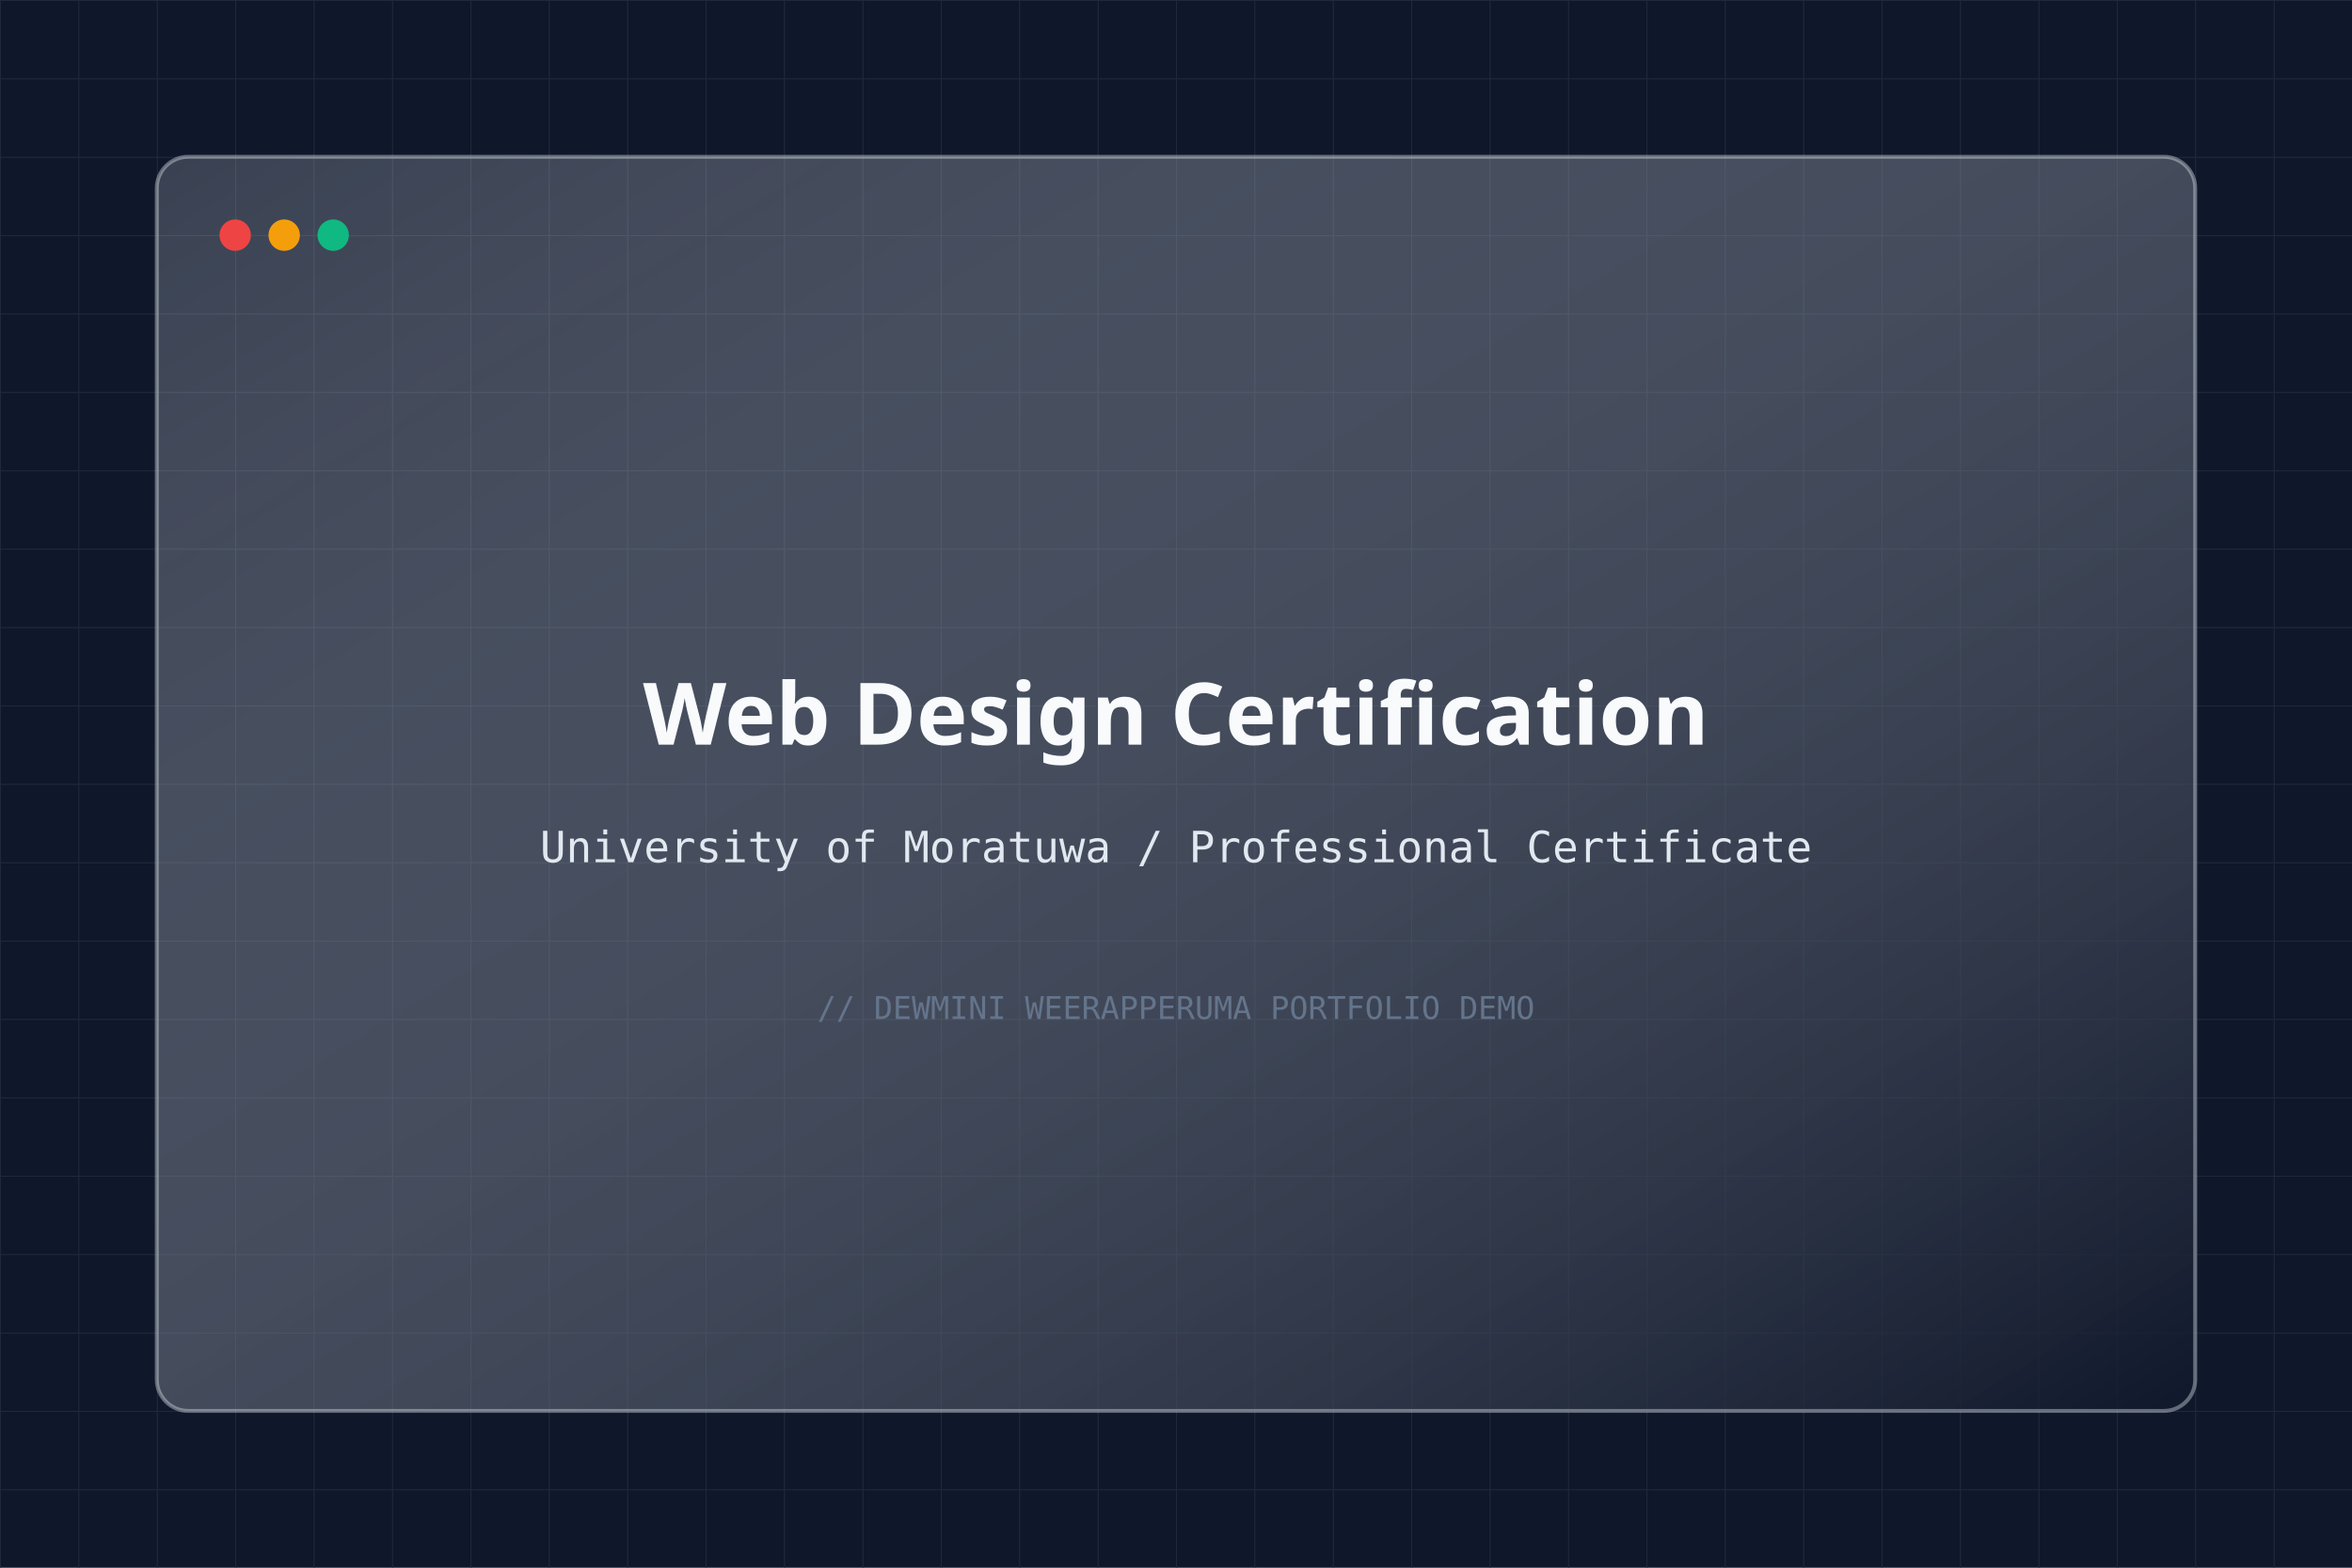
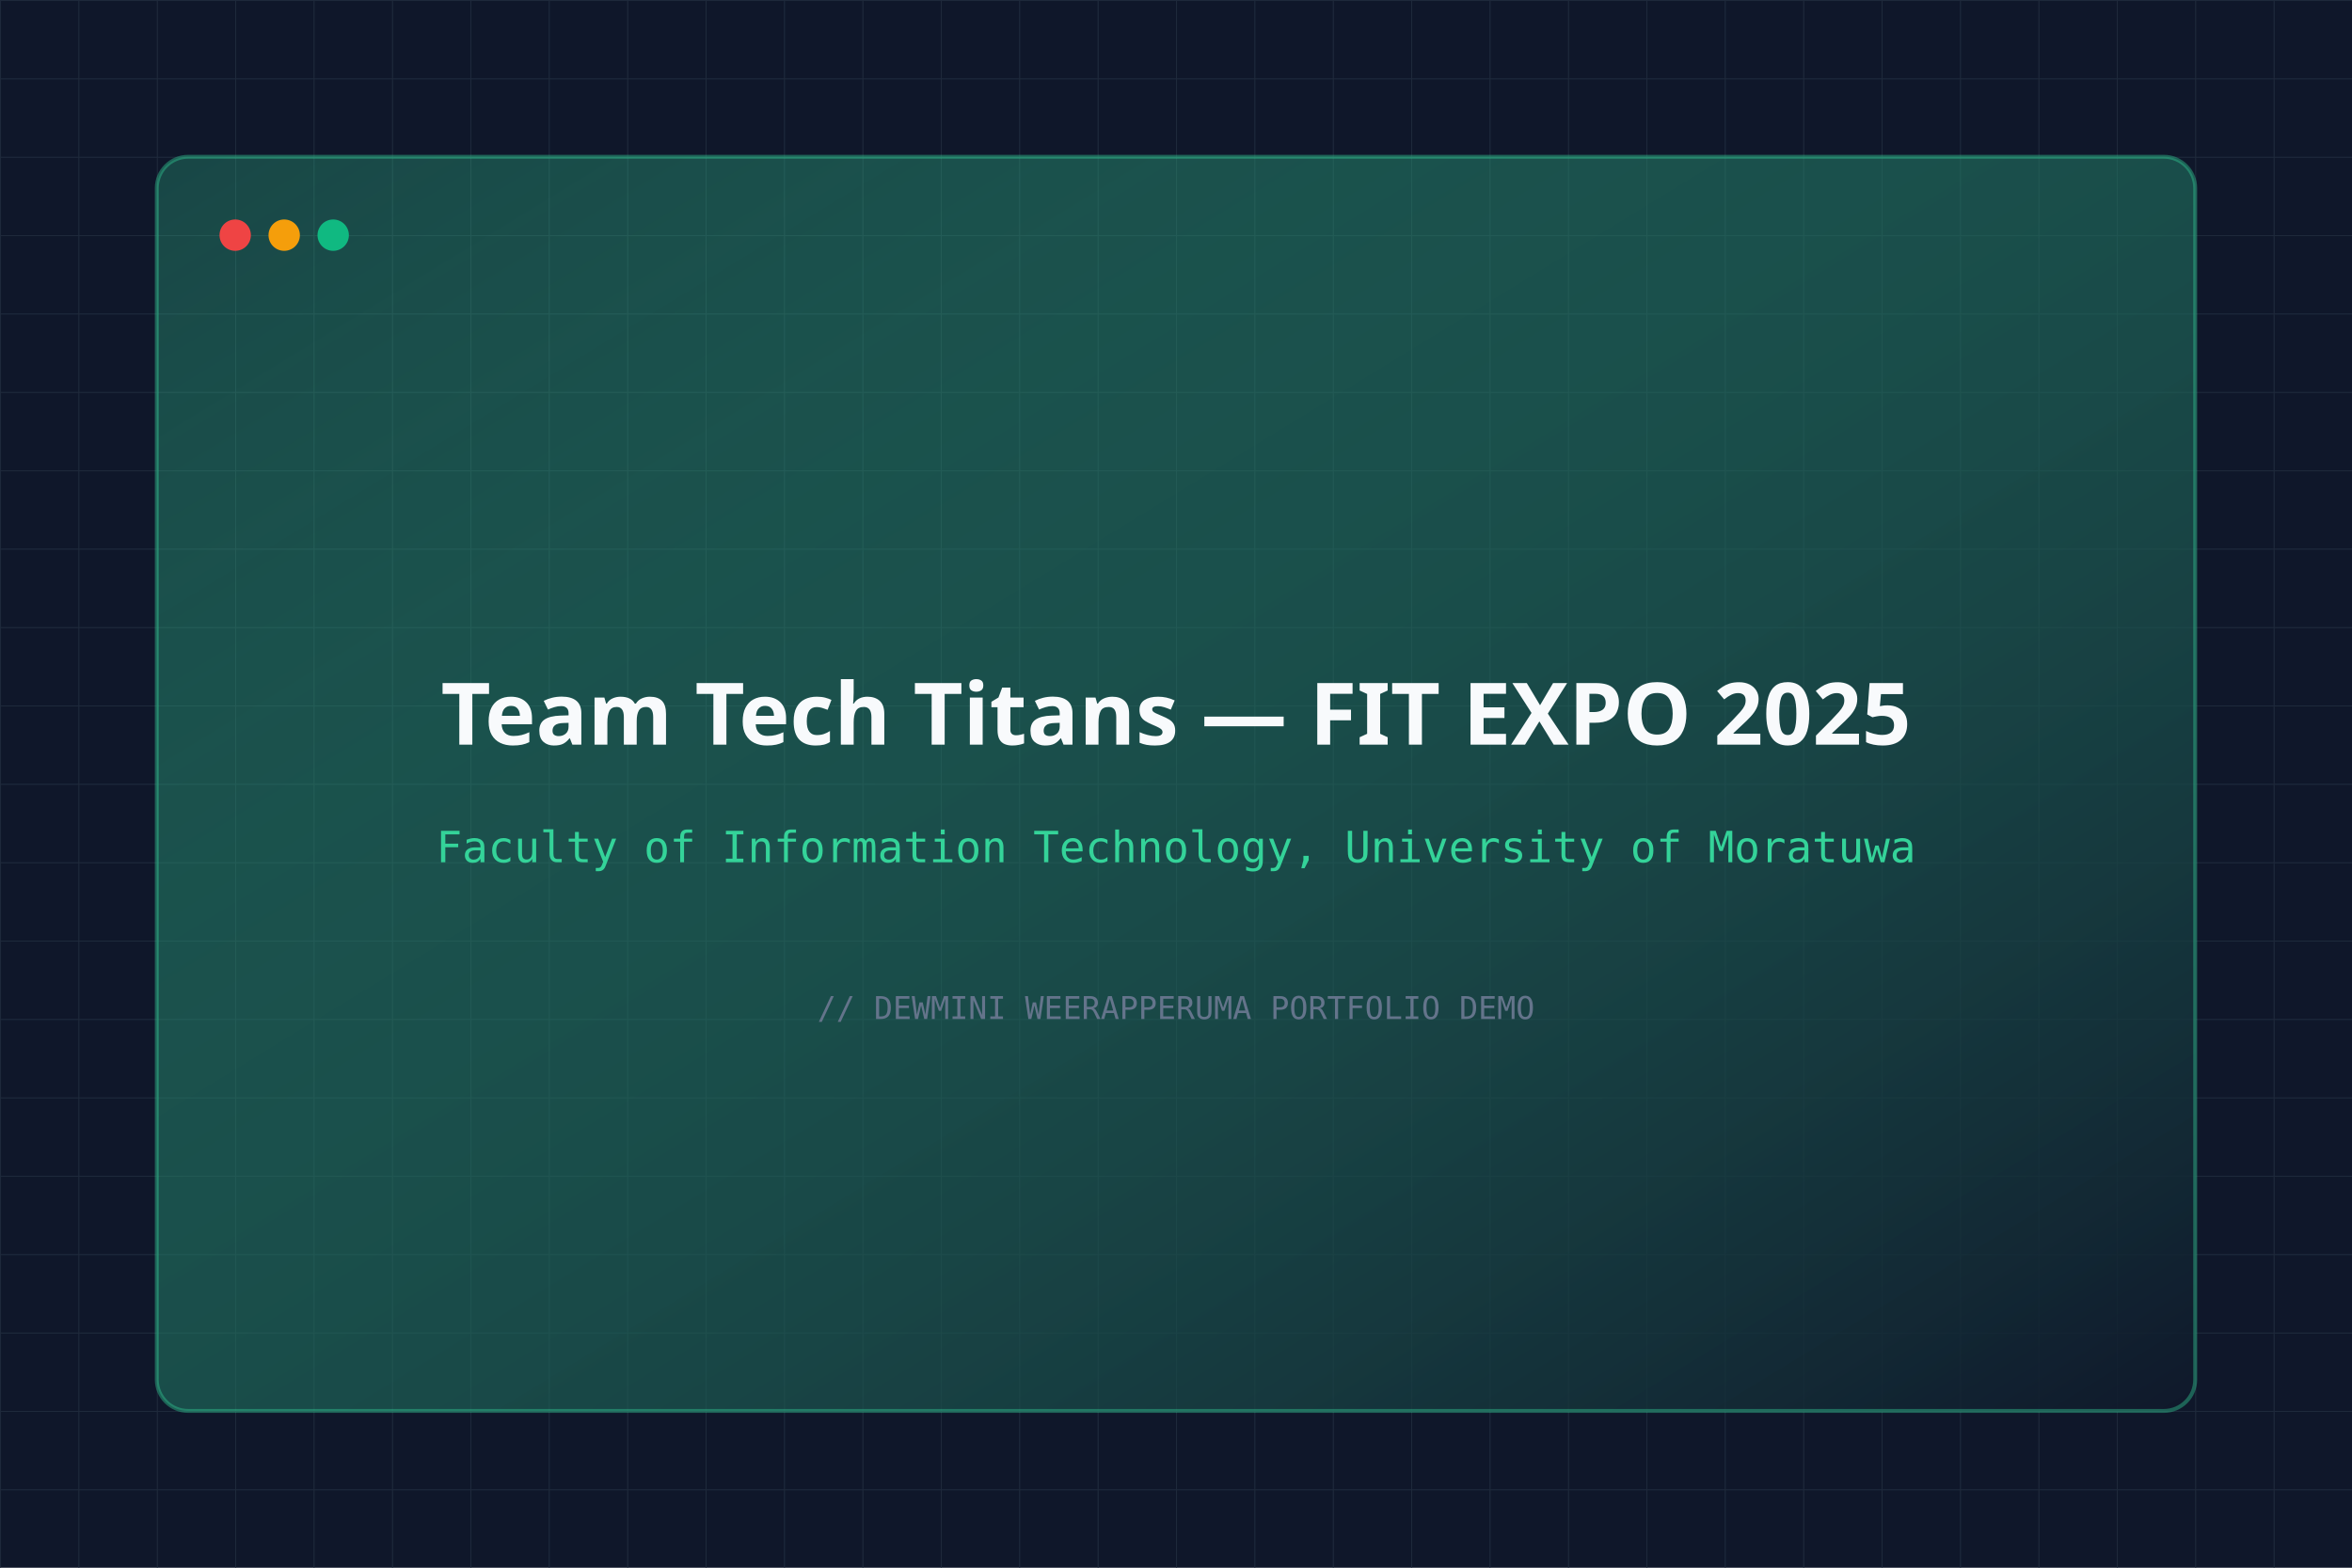
<svg xmlns="http://www.w3.org/2000/svg" width="1200" height="800" viewBox="0 0 1200 800">
  <rect width="1200" height="800" fill="#0f172a" />
  <defs>
    <pattern id="grid" width="40" height="40" patternUnits="userSpaceOnUse">
      <path d="M 40 0 L 0 0 0 40" fill="none" stroke="#1e293b" stroke-width="1" />
    </pattern>
    <linearGradient id="grad" x1="0%" y1="0%" x2="100%" y2="100%">
-       <stop offset="0%" stop-color="#e2e8f0" stop-opacity="0.2" />
-       <stop offset="100%" stop-color="#0f172a" stop-opacity="0.8" />
+       <stop offset="0%" stop-color="#34d399" stop-opacity="0.25" />
+       <stop offset="100%" stop-color="#0f172a" stop-opacity="0.9" />
    </linearGradient>
  </defs>
  <rect width="1200" height="800" fill="url(#grid)" />
-   <rect x="80" y="80" width="1040" height="640" rx="16" fill="url(#grad)" stroke="#e2e8f0" stroke-width="2" stroke-opacity="0.4" />
+   <rect x="80" y="80" width="1040" height="640" rx="16" fill="url(#grad)" stroke="#34d399" stroke-width="2" stroke-opacity="0.4" />
  <circle cx="120" cy="120" r="8" fill="#ef4444" />
  <circle cx="145" cy="120" r="8" fill="#f59e0b" />
  <circle cx="170" cy="120" r="8" fill="#10b981" />
-   <text x="600" y="380" font-family="system-ui, sans-serif" font-size="44" font-weight="700" fill="#f8fafc" text-anchor="middle">Web Design Certification</text>
-   <text x="600" y="440" font-family="system-ui, monospace" font-size="22" font-weight="500" fill="#e2e8f0" text-anchor="middle">University of Moratuwa / Professional Certificate</text>
+   <text x="600" y="380" font-family="system-ui, sans-serif" font-size="44" font-weight="700" fill="#f8fafc" text-anchor="middle">Team Tech Titans — FIT EXPO 2025</text>
+   <text x="600" y="440" font-family="system-ui, monospace" font-size="22" font-weight="500" fill="#34d399" text-anchor="middle">Faculty of Information Technology, University of Moratuwa</text>
  <text x="600" y="520" font-family="system-ui, monospace" font-size="16" fill="#64748b" text-anchor="middle">// DEWMINI WEERAPPERUMA PORTFOLIO DEMO</text>
</svg>
